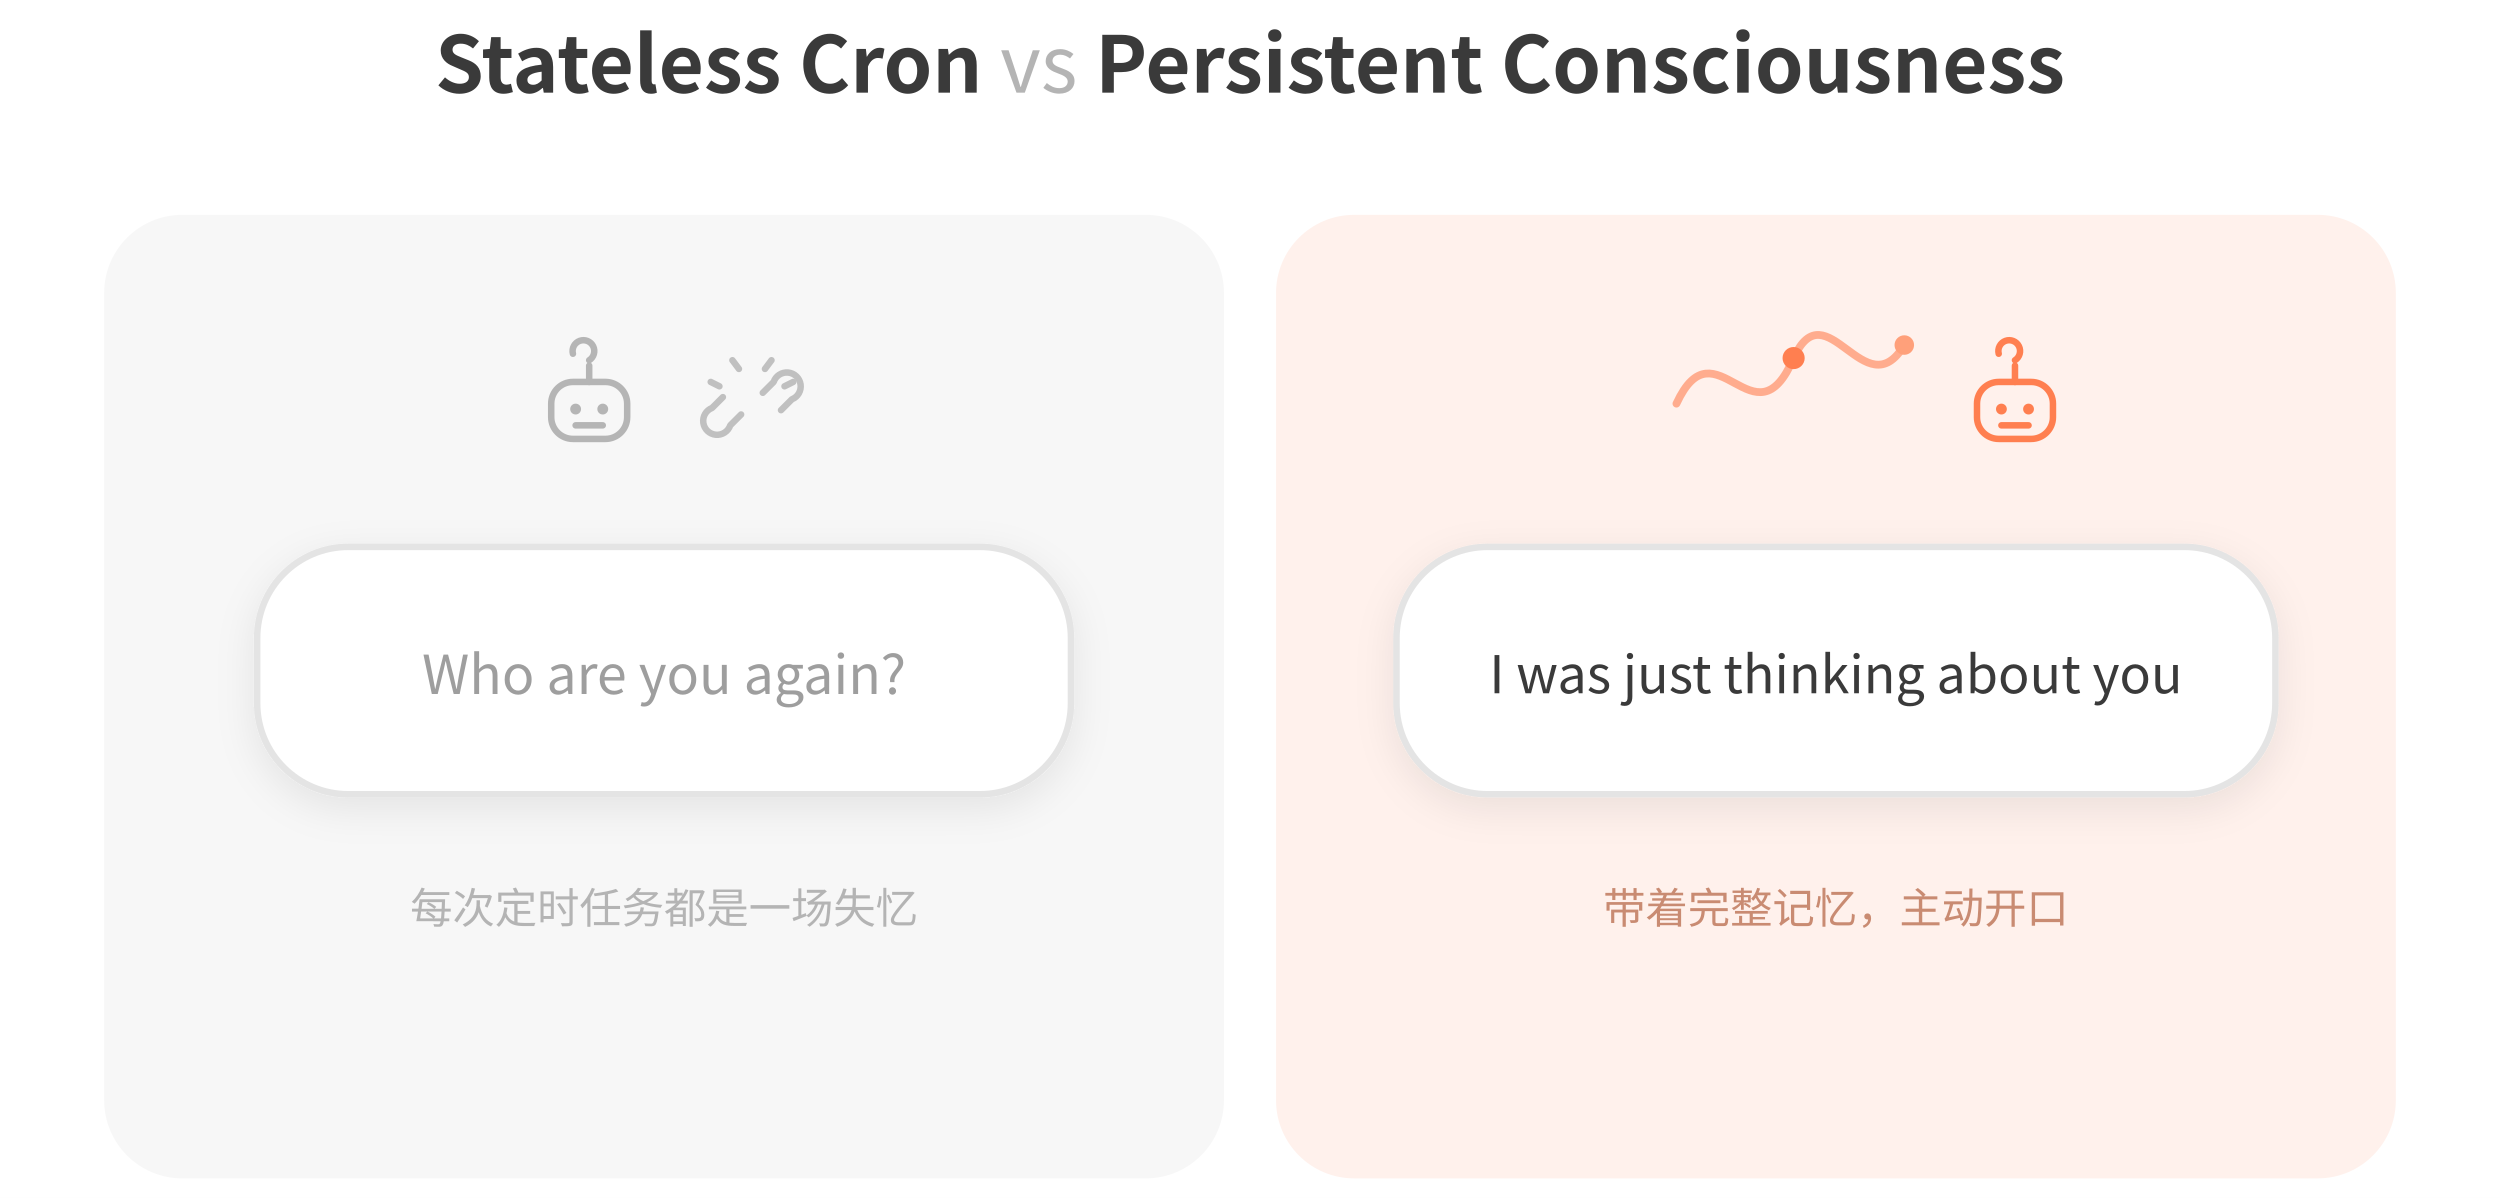
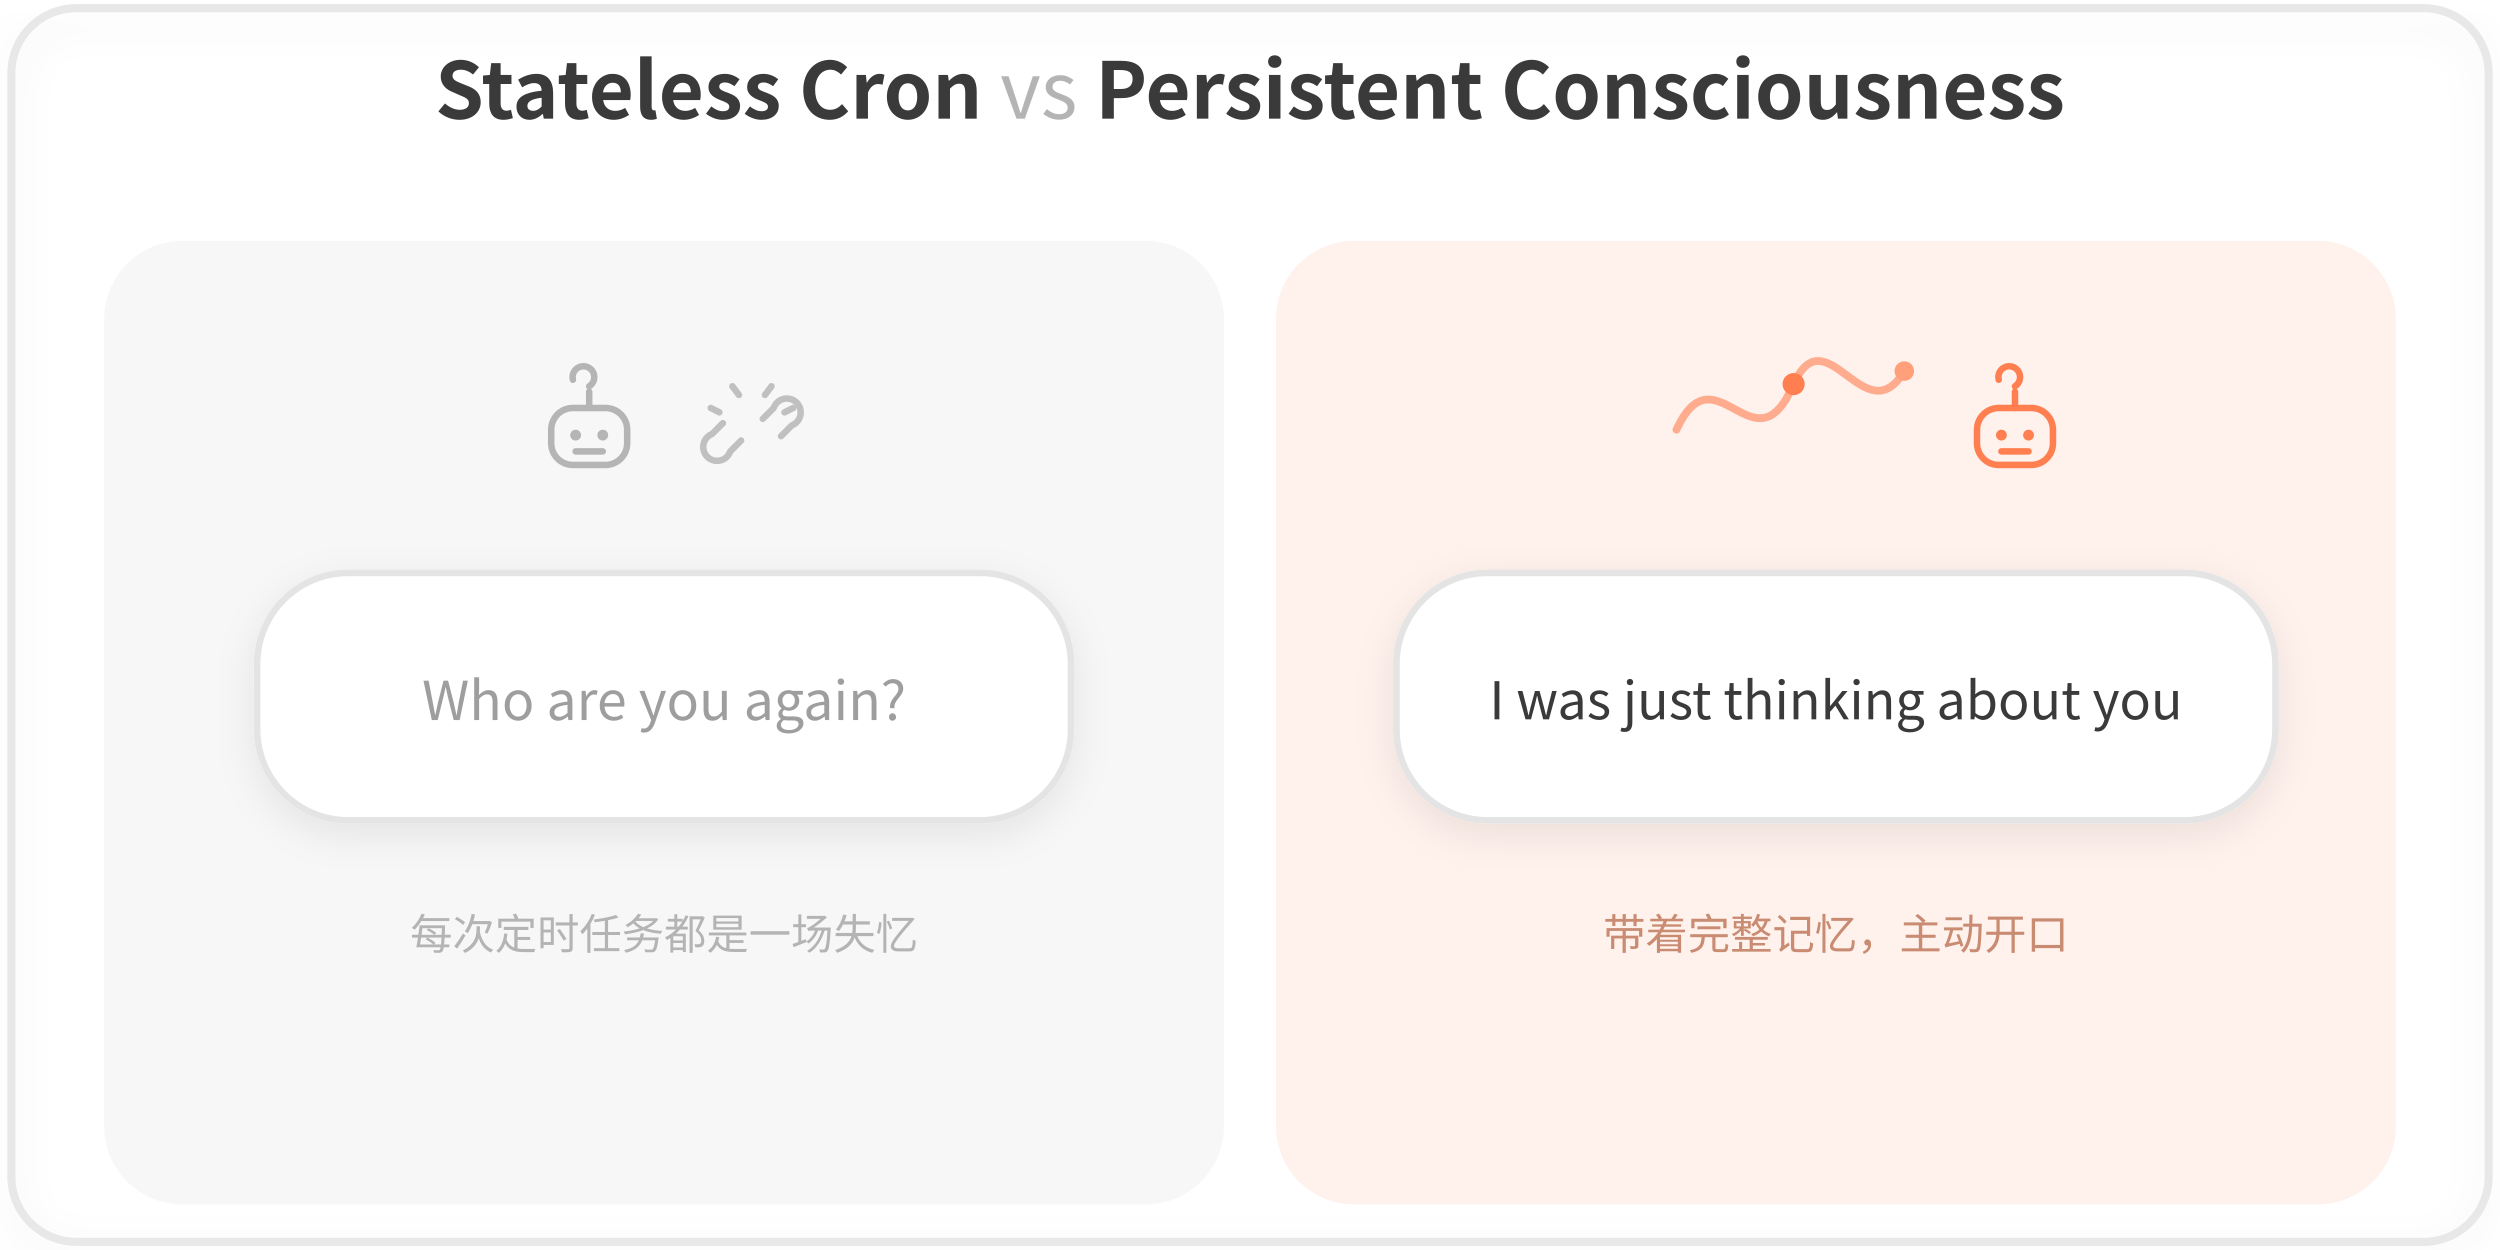
- <svg xmlns="http://www.w3.org/2000/svg" width="768" height="368" viewBox="0 34 768 368">
+ <svg xmlns="http://www.w3.org/2000/svg" width="768" height="384" viewBox="0 26 768 384">
  <defs>
    <filter id="sh" x="-20%" y="-20%" width="140%" height="150%">
      <feDropShadow dx="0" dy="3.5" stdDeviation="6" flood-color="#000" flood-opacity="0.08" />
    </filter>
    <marker id="ar" viewBox="0 0 10 10" refX="7.2" refY="5" markerWidth="10.5" markerHeight="10.5" orient="auto">
      <path d="M0.8 1.2 L8.6 5 L0.8 8.8 z" fill="#8F8F8F" stroke="#fff" stroke-width="1.3" stroke-linejoin="round" />
    </marker>
    <linearGradient id="bub" x1="0" y1="0" x2="1" y2="1">
      <stop offset="0" stop-color="#FF7F50" />
      <stop offset="1" stop-color="#FFA07A" />
    </linearGradient>
    <linearGradient id="rib" x1="0" y1="0" x2="1" y2="0">
      <stop offset="0" stop-color="#FFD9CC" />
      <stop offset=".5" stop-color="#FF7F50" />
      <stop offset="1" stop-color="#FFD9CC" />
    </linearGradient>
+     <linearGradient id="glow" x1="0" y1="0" x2="1" y2="0">
+       <stop offset="0" stop-color="#FF7F50" stop-opacity="0" />
+       <stop offset=".5" stop-color="#FF7F50" />
+       <stop offset="1" stop-color="#FF7F50" stop-opacity="0" />
+     </linearGradient>
  </defs>
-   <rect x="0" y="34" width="768" height="368" fill="#fff" />
+   <rect x="0" y="26" width="768" height="384" fill="#fff" />
  <text x="384" y="52" font-family="'Helvetica Neue','PingFang SC','Noto Sans CJK SC','Microsoft YaHei',Arial,sans-serif" font-size="24" font-weight="700" fill="#3A3A3A" text-anchor="middle" dominant-baseline="central">Stateless Cron <tspan fill="#B4B4B4" font-weight="400">vs</tspan> Persistent Consciousness</text>
  <rect x="32" y="100" width="344" height="296" rx="24" fill="#F7F7F7" stroke="none" stroke-width="2" />
  <rect x="392" y="100" width="344" height="296" rx="24" fill="#FFF1EC" stroke="none" stroke-width="2" />
  <g transform="translate(161,138) scale(1.6667)" fill="none" stroke="#B5B5B5" stroke-width="1.20" stroke-linecap="round" stroke-linejoin="round">
    <rect x="5" y="8" width="14" height="10.5" rx="4" />
    <path d="M12 5V8M9 2.8A2 2 0 1 1 12 4" />
    <circle cx="9.5" cy="13" r="1" fill="#B5B5B5" stroke="none" />
    <circle cx="14.5" cy="13" r="1" fill="#B5B5B5" stroke="none" />
    <path d="M9.5 16H14.5" />
  </g>
  <g transform="translate(215,142) scale(1.3333)" fill="none" stroke="#C0C0C0" stroke-width="1.50" stroke-linecap="round" stroke-linejoin="round">
    <path d="M9.5 14.5L7 17A3.2 3.2 0 1 1 2.8 13L5.3 10.5" />
    <path d="M14.5 9.5L17 7A3.2 3.2 0 1 1 21.2 11L18.7 13.5" />
    <path d="M9 4L7.5 2M15 4L16.5 2M4.5 8L2.5 7M19.5 8L21.5 7" />
  </g>
  <rect x="79" y="202" width="250" height="76" rx="28" fill="#fff" stroke="#E4E4E4" stroke-width="2" filter="url(#sh)" />
  <text x="204" y="240" font-family="'Helvetica Neue','PingFang SC','Noto Sans CJK SC','Microsoft YaHei',Arial,sans-serif" font-size="16.5" font-weight="400" fill="#9E9E9E" text-anchor="middle" dominant-baseline="central">Who are you again?</text>
  <text x="204" y="312" font-family="'Helvetica Neue','PingFang SC','Noto Sans CJK SC','Microsoft YaHei',Arial,sans-serif" font-size="13" font-weight="500" fill="#B4B4B4" text-anchor="middle" dominant-baseline="central">每次定时任务都是一场失忆</text>
  <path d="M515 158 C 527 132, 539 172, 551 144 C 561 122, 573 160, 585 140" stroke="#FF7F50" stroke-width="2.4" fill="none" stroke-linecap="round" opacity=".6" />
  <circle cx="551" cy="144" r="3.4" fill="#FF7F50" />
  <circle cx="585" cy="140" r="3" fill="#FFA07A" />
  <g transform="translate(599,138) scale(1.6667)" fill="none" stroke="#FF7F50" stroke-width="1.20" stroke-linecap="round" stroke-linejoin="round">
    <rect x="5" y="8" width="14" height="10.5" rx="4" />
    <path d="M12 5V8M9 2.8A2 2 0 1 1 12 4" />
    <circle cx="9.5" cy="13" r="1" fill="#FF7F50" stroke="none" />
    <circle cx="14.5" cy="13" r="1" fill="#FF7F50" stroke="none" />
    <path d="M9.5 16H14.5" />
  </g>
  <rect x="429" y="202" width="270" height="76" rx="28" fill="#fff" stroke="#E4E4E4" stroke-width="2" filter="url(#sh)" />
  <text x="564" y="240" font-family="'Helvetica Neue','PingFang SC','Noto Sans CJK SC','Microsoft YaHei',Arial,sans-serif" font-size="16" font-weight="500" fill="#3A3A3A" text-anchor="middle" dominant-baseline="central">I was just thinking about you</text>
  <text x="564" y="312" font-family="'Helvetica Neue','PingFang SC','Noto Sans CJK SC','Microsoft YaHei',Arial,sans-serif" font-size="13" font-weight="500" fill="#C98B72" text-anchor="middle" dominant-baseline="central">带着完整记忆，主动开口</text>
+   <rect x="3.5" y="28.5" width="761" height="379" rx="20" fill="none" stroke="#E8E8E8" stroke-width="2.5" filter="url(#sh)" />
+   <path d="M276 28.5 H492" stroke="url(#glow)" stroke-width="3" stroke-linecap="round" />
</svg>
